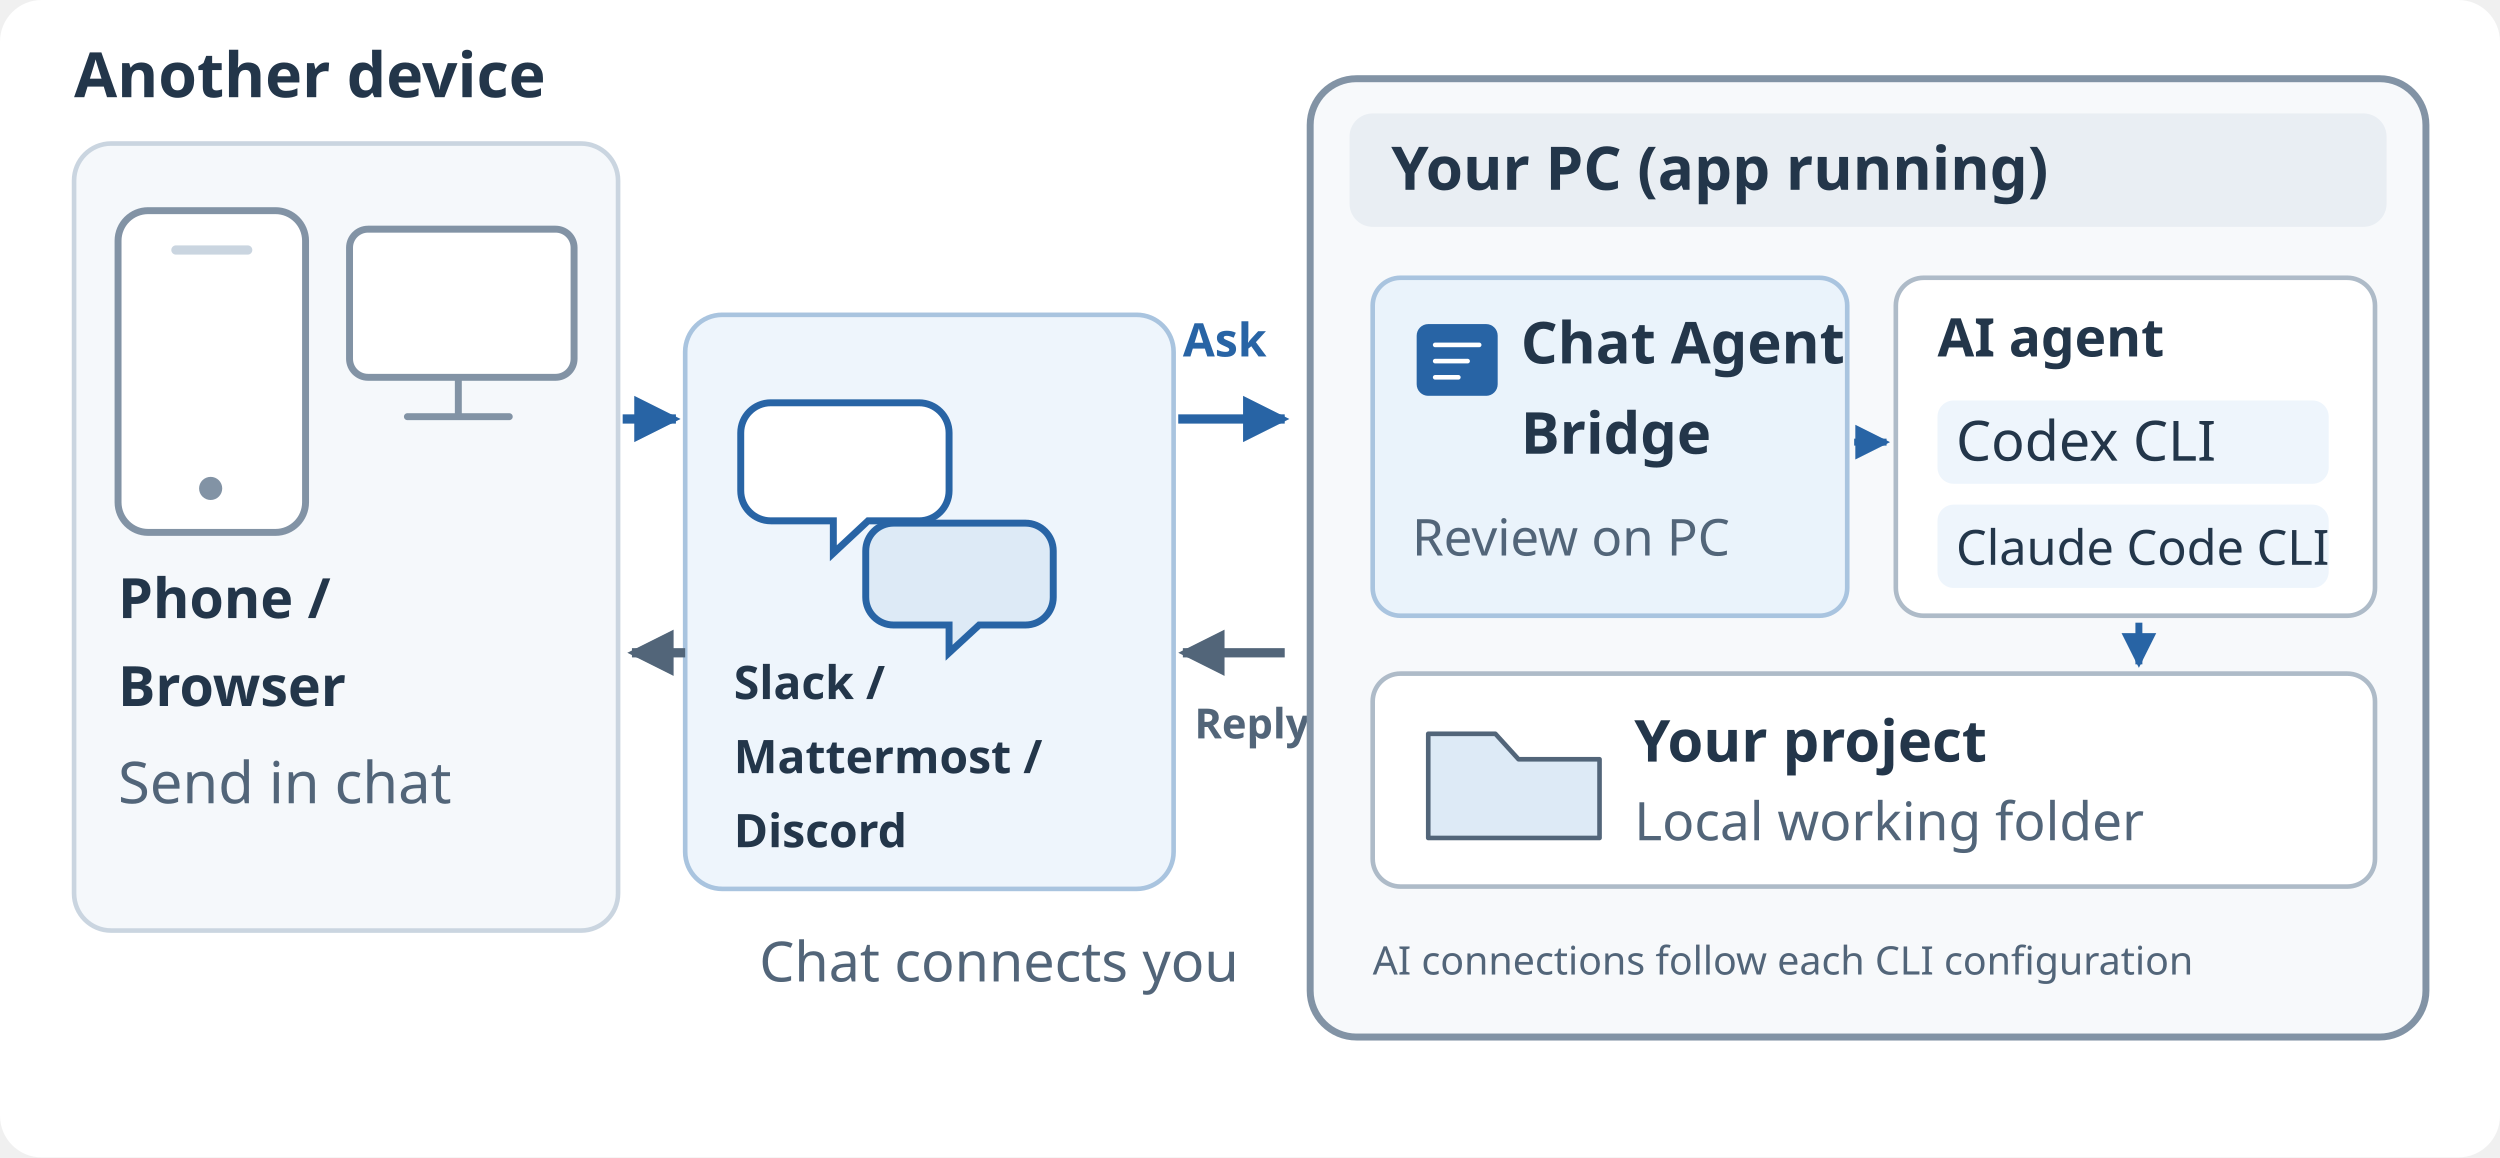
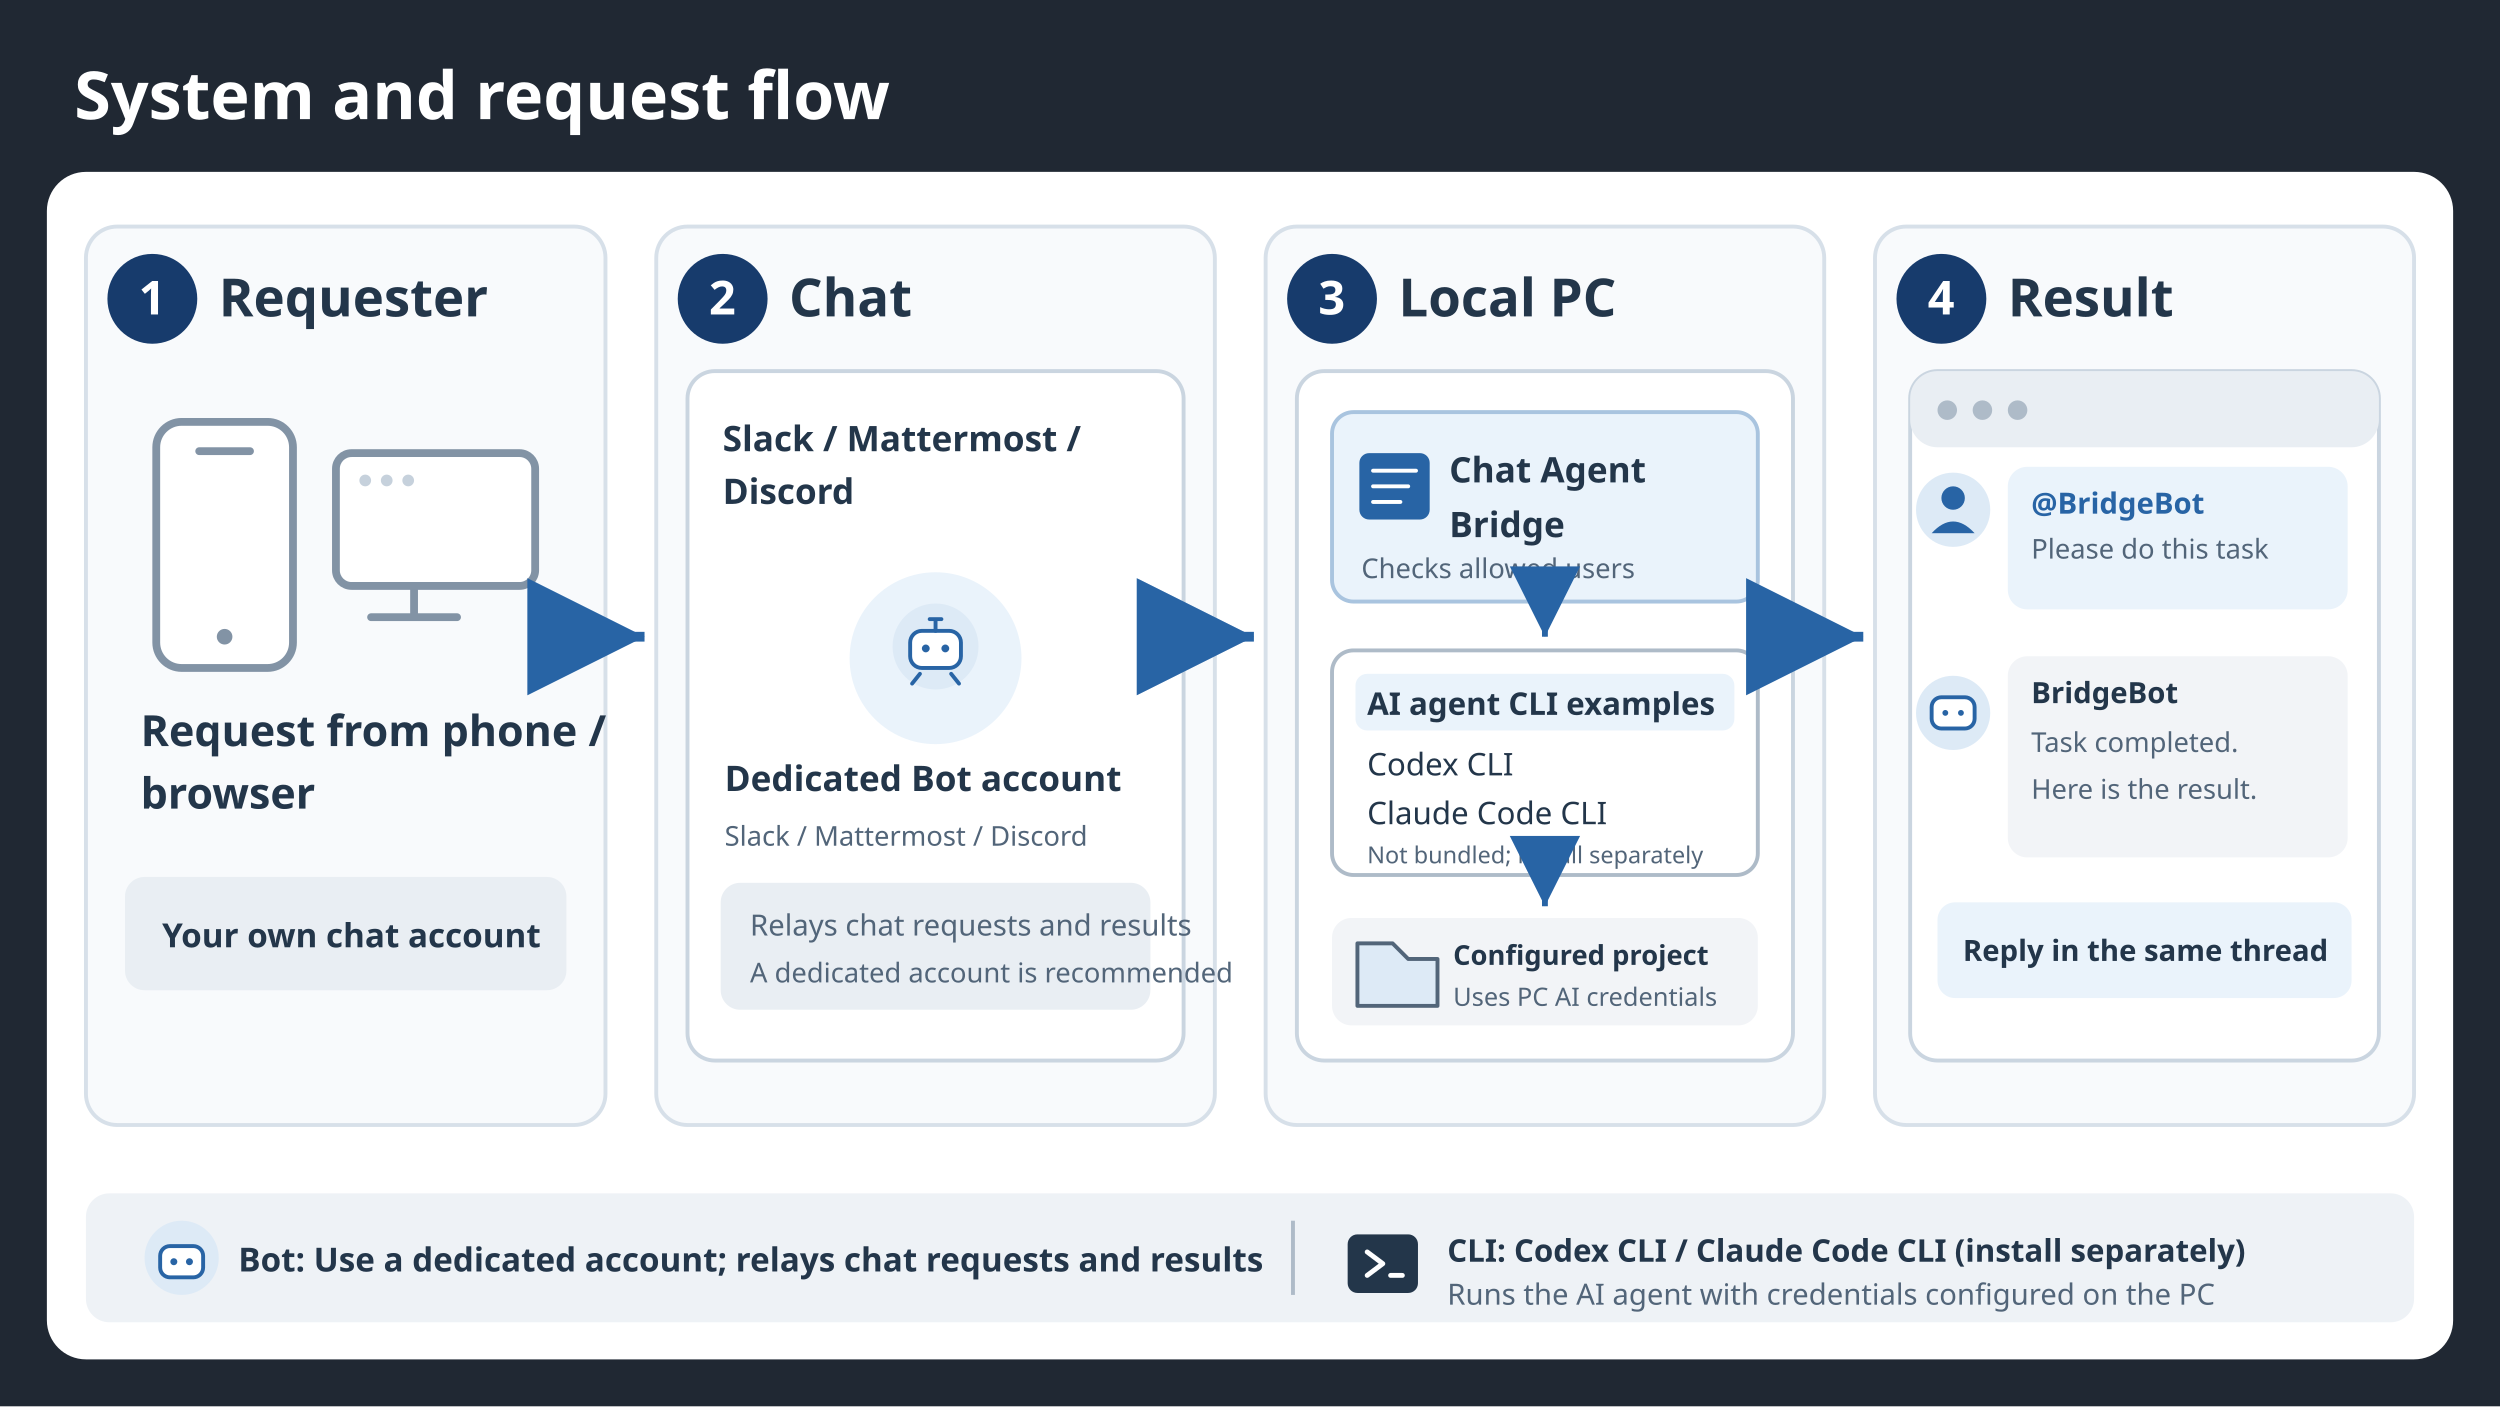
- <svg xmlns="http://www.w3.org/2000/svg" width="1080" height="500" viewBox="0 0 1080 500" role="img" aria-labelledby="title desc">
+ <svg xmlns="http://www.w3.org/2000/svg" width="1280" height="720" viewBox="0 0 1280 720" role="img" aria-labelledby="title desc">
  <defs>
-     <marker id="arrowBlue" markerWidth="6" markerHeight="6" refX="10" refY="6" viewBox="0 0 12 12" orient="auto">
-       <path d="M1 1 L11 6 L1 11 Z" fill="#2864A5" />
+     <marker id="arrowBlue" markerWidth="12" markerHeight="12" refX="12" refY="6" viewBox="0 0 12 12" orient="auto">
+       <path d="M0 0 L12 6 L0 12 Z" fill="#2864A5" />
    </marker>
-     <marker id="arrowSlate" markerWidth="6" markerHeight="6" refX="10" refY="6" viewBox="0 0 12 12" orient="auto">
-       <path d="M1 1 L11 6 L1 11 Z" fill="#526579" />
+     <marker id="arrowSlate" markerWidth="12" markerHeight="12" refX="12" refY="6" viewBox="0 0 12 12" orient="auto">
+       <path d="M0 0 L12 6 L0 12 Z" fill="#526579" />
    </marker>
  </defs>
-   <rect width="1080" height="500" rx="18" fill="#FFFFFF" />
-   <text x="32" y="42" font-family="Segoe UI, Noto Sans JP, sans-serif" font-size="27" font-weight="700" fill="#23364A">Another device</text>
-   <rect x="32" y="62" width="235" height="340" rx="16" fill="#F5F8FB" stroke="#CAD5E0" stroke-width="2" />
-   <rect x="51" y="91" width="81" height="139" rx="13" fill="#FFFFFF" stroke="#8293A5" stroke-width="3" />
-   <line x1="76" y1="108" x2="107" y2="108" stroke="#CAD5E0" stroke-width="4" stroke-linecap="round" />
-   <circle cx="91" cy="211" r="5" fill="#8293A5" />
-   <rect x="151" y="99" width="97" height="64" rx="8" fill="#FFFFFF" stroke="#8293A5" stroke-width="3" />
-   <line x1="198" y1="164" x2="198" y2="179" stroke="#8293A5" stroke-width="3" />
-   <line x1="176" y1="180" x2="220" y2="180" stroke="#8293A5" stroke-width="3" stroke-linecap="round" />
-   <text x="51" y="267" font-family="Segoe UI, Noto Sans JP, sans-serif" font-size="24" font-weight="700" fill="#23364A">Phone /</text>
-   <text x="51" y="305" font-family="Segoe UI, Noto Sans JP, sans-serif" font-size="24" font-weight="700" fill="#23364A">Browser</text>
-   <text x="51" y="347" font-family="Segoe UI, Noto Sans JP, sans-serif" font-size="25" fill="#526579">Send in chat</text>
-   <rect x="296" y="136" width="211" height="248" rx="16" fill="#EEF5FC" stroke="#A9C4DF" stroke-width="2" />
-   <path d="M333 174 h64 a13 13 0 0 1 13 13 v25 a13 13 0 0 1-13 13 h-22 l-15 14 v-14 h-27 a13 13 0 0 1-13-13 v-25 a13 13 0 0 1 13-13z" fill="#FFFFFF" stroke="#2864A5" stroke-width="3" />
-   <path d="M386 226 h57 a12 12 0 0 1 12 12 v20 a12 12 0 0 1-12 12 h-20 l-13 12 v-12 h-24 a12 12 0 0 1-12-12 v-20 a12 12 0 0 1 12-12z" fill="#DDEAF6" stroke="#2864A5" stroke-width="3" />
-   <text x="317" y="302" font-family="Segoe UI, Noto Sans JP, sans-serif" font-size="20" font-weight="700" fill="#23364A">Slack /</text>
-   <text x="317" y="334" font-family="Segoe UI, Noto Sans JP, sans-serif" font-size="20" font-weight="700" fill="#23364A">Mattermost /</text>
-   <text x="317" y="366" font-family="Segoe UI, Noto Sans JP, sans-serif" font-size="20" font-weight="700" fill="#23364A">Discord</text>
-   <text x="328" y="424" font-family="Segoe UI, Noto Sans JP, sans-serif" font-size="24" fill="#526579">Chat connects you</text>
-   <path d="M269 181 H292" fill="none" stroke="#2864A5" stroke-width="4" marker-end="url(#arrowBlue)" />
-   <path d="M296 282 H273" fill="none" stroke="#526579" stroke-width="4" marker-end="url(#arrowSlate)" />
-   <path d="M509 181 H555" fill="none" stroke="#2864A5" stroke-width="4" marker-end="url(#arrowBlue)" />
-   <path d="M555 282 H511" fill="none" stroke="#526579" stroke-width="4" marker-end="url(#arrowSlate)" />
-   <text x="511" y="154" font-family="Segoe UI, Noto Sans JP, sans-serif" font-size="20" font-weight="700" fill="#2864A5">Ask</text>
-   <text x="516" y="319" font-family="Segoe UI, Noto Sans JP, sans-serif" font-size="18" font-weight="700" fill="#526579">Reply</text>
-   <rect x="566" y="34" width="482" height="414" rx="20" fill="#F7F9FB" stroke="#8293A5" stroke-width="3" />
-   <rect x="583" y="49" width="448" height="49" rx="10" fill="#E9EEF3" />
-   <text x="601" y="82" font-family="Segoe UI, Noto Sans JP, sans-serif" font-size="26" font-weight="700" fill="#23364A">Your PC (app running)</text>
-   <rect x="593" y="120" width="205" height="146" rx="12" fill="#EAF3FB" stroke="#A9C4DF" stroke-width="2" />
-   <rect x="612" y="140" width="35" height="31" rx="5" fill="#2864A5" />
-   <path d="M620 149 h19 M620 156 h14 M620 163 h10" stroke="#FFFFFF" stroke-width="2" stroke-linecap="round" />
-   <text x="657" y="157" font-family="Segoe UI, Noto Sans JP, sans-serif" font-size="25" font-weight="700" fill="#23364A">Chat Agent</text>
-   <text x="657" y="196" font-family="Segoe UI, Noto Sans JP, sans-serif" font-size="25" font-weight="700" fill="#23364A">Bridge</text>
-   <text x="610" y="240" font-family="Segoe UI, Noto Sans JP, sans-serif" font-size="22" fill="#526579">Review on PC</text>
-   <path d="M801 191 H815" fill="none" stroke="#2864A5" stroke-width="3" marker-end="url(#arrowBlue)" />
-   <rect x="819" y="120" width="207" height="146" rx="12" fill="#FFFFFF" stroke="#AEBBC8" stroke-width="2" />
-   <text x="837" y="154" font-family="Segoe UI, Noto Sans JP, sans-serif" font-size="23" font-weight="700" fill="#23364A">AI agent</text>
-   <rect x="837" y="173" width="169" height="36" rx="7" fill="#EEF5FC" />
-   <text x="845" y="199" font-family="Segoe UI, Noto Sans JP, sans-serif" font-size="24" fill="#23364A">Codex CLI</text>
-   <rect x="837" y="218" width="169" height="36" rx="7" fill="#EEF5FC" />
-   <text x="845" y="244" font-family="Segoe UI, Noto Sans JP, sans-serif" font-size="21" fill="#23364A">Claude Code CLI</text>
-   <path d="M924 269 V287" fill="none" stroke="#2864A5" stroke-width="3" marker-end="url(#arrowBlue)" />
-   <rect x="593" y="291" width="433" height="92" rx="12" fill="#FFFFFF" stroke="#AEBBC8" stroke-width="2" />
-   <path d="M617 317 h29 l10 11 h35 v34 h-74z" fill="#DDEAF6" stroke="#526579" stroke-width="2" stroke-linejoin="round" />
-   <text x="706" y="329" font-family="Segoe UI, Noto Sans JP, sans-serif" font-size="25" font-weight="700" fill="#23364A">Your project</text>
-   <text x="706" y="363" font-family="Segoe UI, Noto Sans JP, sans-serif" font-size="23" fill="#526579">Local working folder</text>
-   <text x="593" y="421" font-family="Segoe UI, Noto Sans JP, sans-serif" font-size="17" fill="#526579">AI connections follow each CLI configuration</text>
+   <rect width="1280" height="720" fill="#202833" />
+   <text x="38" y="61" font-family="Segoe UI, Noto Sans JP, sans-serif" font-size="34" font-weight="700" fill="#FFFFFF">System and request flow</text>
+   <rect x="24" y="88" width="1232" height="608" rx="20" fill="#FFFFFF" />
+   <g fill="#F8FAFC" stroke="#D7E0E9" stroke-width="2">
+     <rect x="44" y="116" width="266" height="460" rx="16" />
+     <rect x="336" y="116" width="286" height="460" rx="16" />
+     <rect x="648" y="116" width="286" height="460" rx="16" />
+     <rect x="960" y="116" width="276" height="460" rx="16" />
+   </g>
+   <g fill="#173B6C">
+     <circle cx="78" cy="153" r="23" />
+     <circle cx="370" cy="153" r="23" />
+     <circle cx="682" cy="153" r="23" />
+     <circle cx="994" cy="153" r="23" />
+   </g>
+   <g font-family="Segoe UI, Noto Sans JP, sans-serif" font-size="24" font-weight="700" fill="#FFFFFF">
+     <text x="71" y="161" font-size="24">1</text>
+     <text x="363" y="161" font-size="24">2</text>
+     <text x="675" y="161" font-size="24">3</text>
+     <text x="987" y="161" font-size="24">4</text>
+   </g>
+   <g font-family="Segoe UI, Noto Sans JP, sans-serif" font-size="27" font-weight="700" fill="#23364A">
+     <text x="112" y="162" font-size="27">Requester</text>
+     <text x="404" y="162" font-size="27">Chat</text>
+     <text x="716" y="162" font-size="27">Local PC</text>
+     <text x="1028" y="162" font-size="27">Result</text>
+   </g>
+   <g fill="#FFFFFF" stroke="#8293A5" stroke-width="4">
+     <rect x="80" y="216" width="70" height="126" rx="13" />
+     <rect x="172" y="232" width="102" height="68" rx="8" />
+   </g>
+   <path d="M102 231 H128 M212 301 V315 M190 316 H234" fill="none" stroke="#8293A5" stroke-width="4" stroke-linecap="round" />
+   <circle cx="115" cy="326" r="4" fill="#8293A5" />
+   <circle cx="187" cy="246" r="3" fill="#C6D1DC" />
+   <circle cx="198" cy="246" r="3" fill="#C6D1DC" />
+   <circle cx="209" cy="246" r="3" fill="#C6D1DC" />
+   <text x="72" y="382" font-family="Segoe UI, Noto Sans JP, sans-serif" font-size="22" font-weight="700" fill="#23364A">Request from phone /</text>
+   <text x="72" y="414" font-family="Segoe UI, Noto Sans JP, sans-serif" font-size="22" font-weight="700" fill="#23364A">browser</text>
+   <rect x="64" y="449" width="226" height="58" rx="10" fill="#E9EEF3" />
+   <text x="83" y="485" font-family="Segoe UI, Noto Sans JP, sans-serif" font-size="17" font-weight="700" fill="#23364A">Your own chat account</text>
+   <rect x="352" y="190" width="254" height="353" rx="14" fill="#FFFFFF" stroke="#CAD5E0" stroke-width="2" />
+   <g font-family="Segoe UI, Noto Sans JP, sans-serif" fill="#23364A">
+     <text x="370" y="231" font-size="18" font-weight="700">Slack / Mattermost /</text>
+     <text x="370" y="258" font-size="18" font-weight="700">Discord</text>
+   </g>
+   <circle cx="479" cy="337" r="44" fill="#EAF3FB" />
+   <g transform="translate(455 309)">
+     <circle cx="24" cy="22" r="22" fill="#DDEAF6" />
+     <rect x="11" y="14" width="26" height="19" rx="6" fill="#FFFFFF" stroke="#2864A5" stroke-width="2" />
+     <circle cx="19" cy="23" r="2" fill="#2864A5" />
+     <circle cx="29" cy="23" r="2" fill="#2864A5" />
+     <path d="M24 14 V8 M21 8 H27 M16 36 L12 41 M32 36 L36 41" fill="none" stroke="#2864A5" stroke-width="2" stroke-linecap="round" />
+   </g>
+   <text x="371" y="405" font-family="Segoe UI, Noto Sans JP, sans-serif" font-size="18" font-weight="700" fill="#23364A">Dedicated Bot account</text>
+   <text x="371" y="433" font-family="Segoe UI, Noto Sans JP, sans-serif" font-size="14" fill="#526579">Slack / Mattermost / Discord</text>
+   <rect x="369" y="452" width="220" height="65" rx="10" fill="#E9EEF3" />
+   <text x="384" y="479" font-family="Segoe UI, Noto Sans JP, sans-serif" font-size="15" fill="#526579">Relays chat requests and results</text>
+   <text x="384" y="503" font-family="Segoe UI, Noto Sans JP, sans-serif" font-size="14" fill="#526579">A dedicated account is recommended</text>
+   <rect x="664" y="190" width="254" height="353" rx="14" fill="#FFFFFF" stroke="#CAD5E0" stroke-width="2" />
+   <rect x="682" y="211" width="218" height="97" rx="11" fill="#EAF3FB" stroke="#A9C4DF" stroke-width="2" />
+   <rect x="696" y="232" width="36" height="34" rx="5" fill="#2864A5" />
+   <path d="M703 241 H725 M703 249 H721 M703 257 H717" stroke="#FFFFFF" stroke-width="2" stroke-linecap="round" />
+   <text x="742" y="247" font-family="Segoe UI, Noto Sans JP, sans-serif" font-size="18" font-weight="700" fill="#23364A">Chat Agent</text>
+   <text x="742" y="275" font-family="Segoe UI, Noto Sans JP, sans-serif" font-size="18" font-weight="700" fill="#23364A">Bridge</text>
+   <text x="697" y="296" font-family="Segoe UI, Noto Sans JP, sans-serif" font-size="14" fill="#526579">Checks allowed users</text>
+   <path d="M791 312 V326" stroke="#2864A5" stroke-width="3" marker-end="url(#arrowBlue)" />
+   <rect x="682" y="333" width="218" height="115" rx="11" fill="#FFFFFF" stroke="#AEBBC8" stroke-width="2" />
+   <rect x="694" y="345" width="194" height="29" rx="6" fill="#EAF3FB" />
+   <text x="700" y="366" font-family="Segoe UI, Noto Sans JP, sans-serif" font-size="16" font-weight="700" fill="#23364A">AI agent CLI examples</text>
+   <text x="700" y="397" font-family="Segoe UI, Noto Sans JP, sans-serif" font-size="16" fill="#23364A">Codex CLI</text>
+   <text x="700" y="422" font-family="Segoe UI, Noto Sans JP, sans-serif" font-size="16" fill="#23364A">Claude Code CLI</text>
+   <text x="700" y="442" font-family="Segoe UI, Noto Sans JP, sans-serif" font-size="12" fill="#526579">Not bundled; install separately</text>
+   <path d="M791 451 V464" stroke="#2864A5" stroke-width="3" marker-end="url(#arrowBlue)" />
+   <rect x="682" y="470" width="218" height="55" rx="10" fill="#F2F4F7" />
+   <path d="M695 483 H713 L721 491 H736 V515 H695 Z" fill="#DDEAF6" stroke="#526579" stroke-width="2" stroke-linejoin="round" />
+   <text x="744" y="494" font-family="Segoe UI, Noto Sans JP, sans-serif" font-size="14" font-weight="700" fill="#23364A">Configured project</text>
+   <text x="744" y="515" font-family="Segoe UI, Noto Sans JP, sans-serif" font-size="13" fill="#526579">Uses PC AI credentials</text>
+   <rect x="978" y="190" width="240" height="353" rx="14" fill="#FFFFFF" stroke="#CAD5E0" stroke-width="2" />
+   <rect x="978" y="190" width="240" height="39" rx="14" fill="#E9EEF3" />
+   <circle cx="997" cy="210" r="5" fill="#AEBBC8" />
+   <circle cx="1015" cy="210" r="5" fill="#AEBBC8" />
+   <circle cx="1033" cy="210" r="5" fill="#AEBBC8" />
+   <circle cx="1000" cy="261" r="19" fill="#DDEAF6" />
+   <circle cx="1000" cy="255" r="6" fill="#2864A5" />
+   <path d="M989 273 Q1000 261 1011 273" fill="#2864A5" />
+   <rect x="1028" y="239" width="174" height="73" rx="10" fill="#EAF3FB" />
+   <text x="1040" y="263" font-family="Segoe UI, Noto Sans JP, sans-serif" font-size="15" font-weight="700" fill="#2864A5">@BridgeBot</text>
+   <text x="1040" y="286" font-family="Segoe UI, Noto Sans JP, sans-serif" font-size="14" fill="#526579">Please do this task</text>
+   <circle cx="1000" cy="365" r="19" fill="#DDEAF6" />
+   <rect x="989" y="357" width="22" height="16" rx="5" fill="#FFFFFF" stroke="#2864A5" stroke-width="2" />
+   <circle cx="996" cy="365" r="1.5" fill="#2864A5" />
+   <circle cx="1004" cy="365" r="1.5" fill="#2864A5" />
+   <rect x="1028" y="336" width="174" height="103" rx="10" fill="#F2F4F7" />
+   <text x="1040" y="360" font-family="Segoe UI, Noto Sans JP, sans-serif" font-size="15" font-weight="700" fill="#23364A">BridgeBot</text>
+   <text x="1040" y="385" font-family="Segoe UI, Noto Sans JP, sans-serif" font-size="14" fill="#526579">Task completed.</text>
+   <text x="1040" y="409" font-family="Segoe UI, Noto Sans JP, sans-serif" font-size="14" fill="#526579">Here is the result.</text>
+   <rect x="992" y="462" width="212" height="49" rx="9" fill="#EAF3FB" />
+   <text x="1005" y="492" font-family="Segoe UI, Noto Sans JP, sans-serif" font-size="15" font-weight="700" fill="#23364A">Reply in the same thread</text>
+   <path d="M312 326 H330" fill="none" stroke="#2864A5" stroke-width="5" marker-end="url(#arrowBlue)" />
+   <path d="M624 326 H642" fill="none" stroke="#2864A5" stroke-width="5" marker-end="url(#arrowBlue)" />
+   <path d="M936 326 H954" fill="none" stroke="#2864A5" stroke-width="5" marker-end="url(#arrowBlue)" />
+   <rect x="44" y="611" width="1192" height="66" rx="12" fill="#EEF2F6" />
+   <g transform="translate(67 626)">
+     <circle cx="26" cy="18" r="19" fill="#DDEAF6" />
+     <rect x="15" y="12" width="22" height="16" rx="5" fill="#FFFFFF" stroke="#2864A5" stroke-width="2" />
+     <circle cx="22" cy="20" r="1.8" fill="#2864A5" />
+     <circle cx="30" cy="20" r="1.8" fill="#2864A5" />
+   </g>
+   <text x="122" y="651" font-family="Segoe UI, Noto Sans JP, sans-serif" font-size="17" font-weight="700" fill="#23364A">Bot: Use a dedicated account; relays chat requests and results</text>
+   <line x1="662" y1="625" x2="662" y2="663" stroke="#AEBBC8" stroke-width="2" />
+   <rect x="690" y="632" width="36" height="30" rx="5" fill="#23364A" />
+   <path d="M700 641 L708 647 L700 653 M712 653 H718" fill="none" stroke="#FFFFFF" stroke-width="2.5" stroke-linecap="round" stroke-linejoin="round" />
+   <text x="741" y="646" font-family="Segoe UI, Noto Sans JP, sans-serif" font-size="16" font-weight="700" fill="#23364A">CLI: Codex CLI / Claude Code CLI (install separately)</text>
+   <text x="741" y="668" font-family="Segoe UI, Noto Sans JP, sans-serif" font-size="15" fill="#526579">Runs the AI agent with credentials configured on the PC</text>
</svg>
